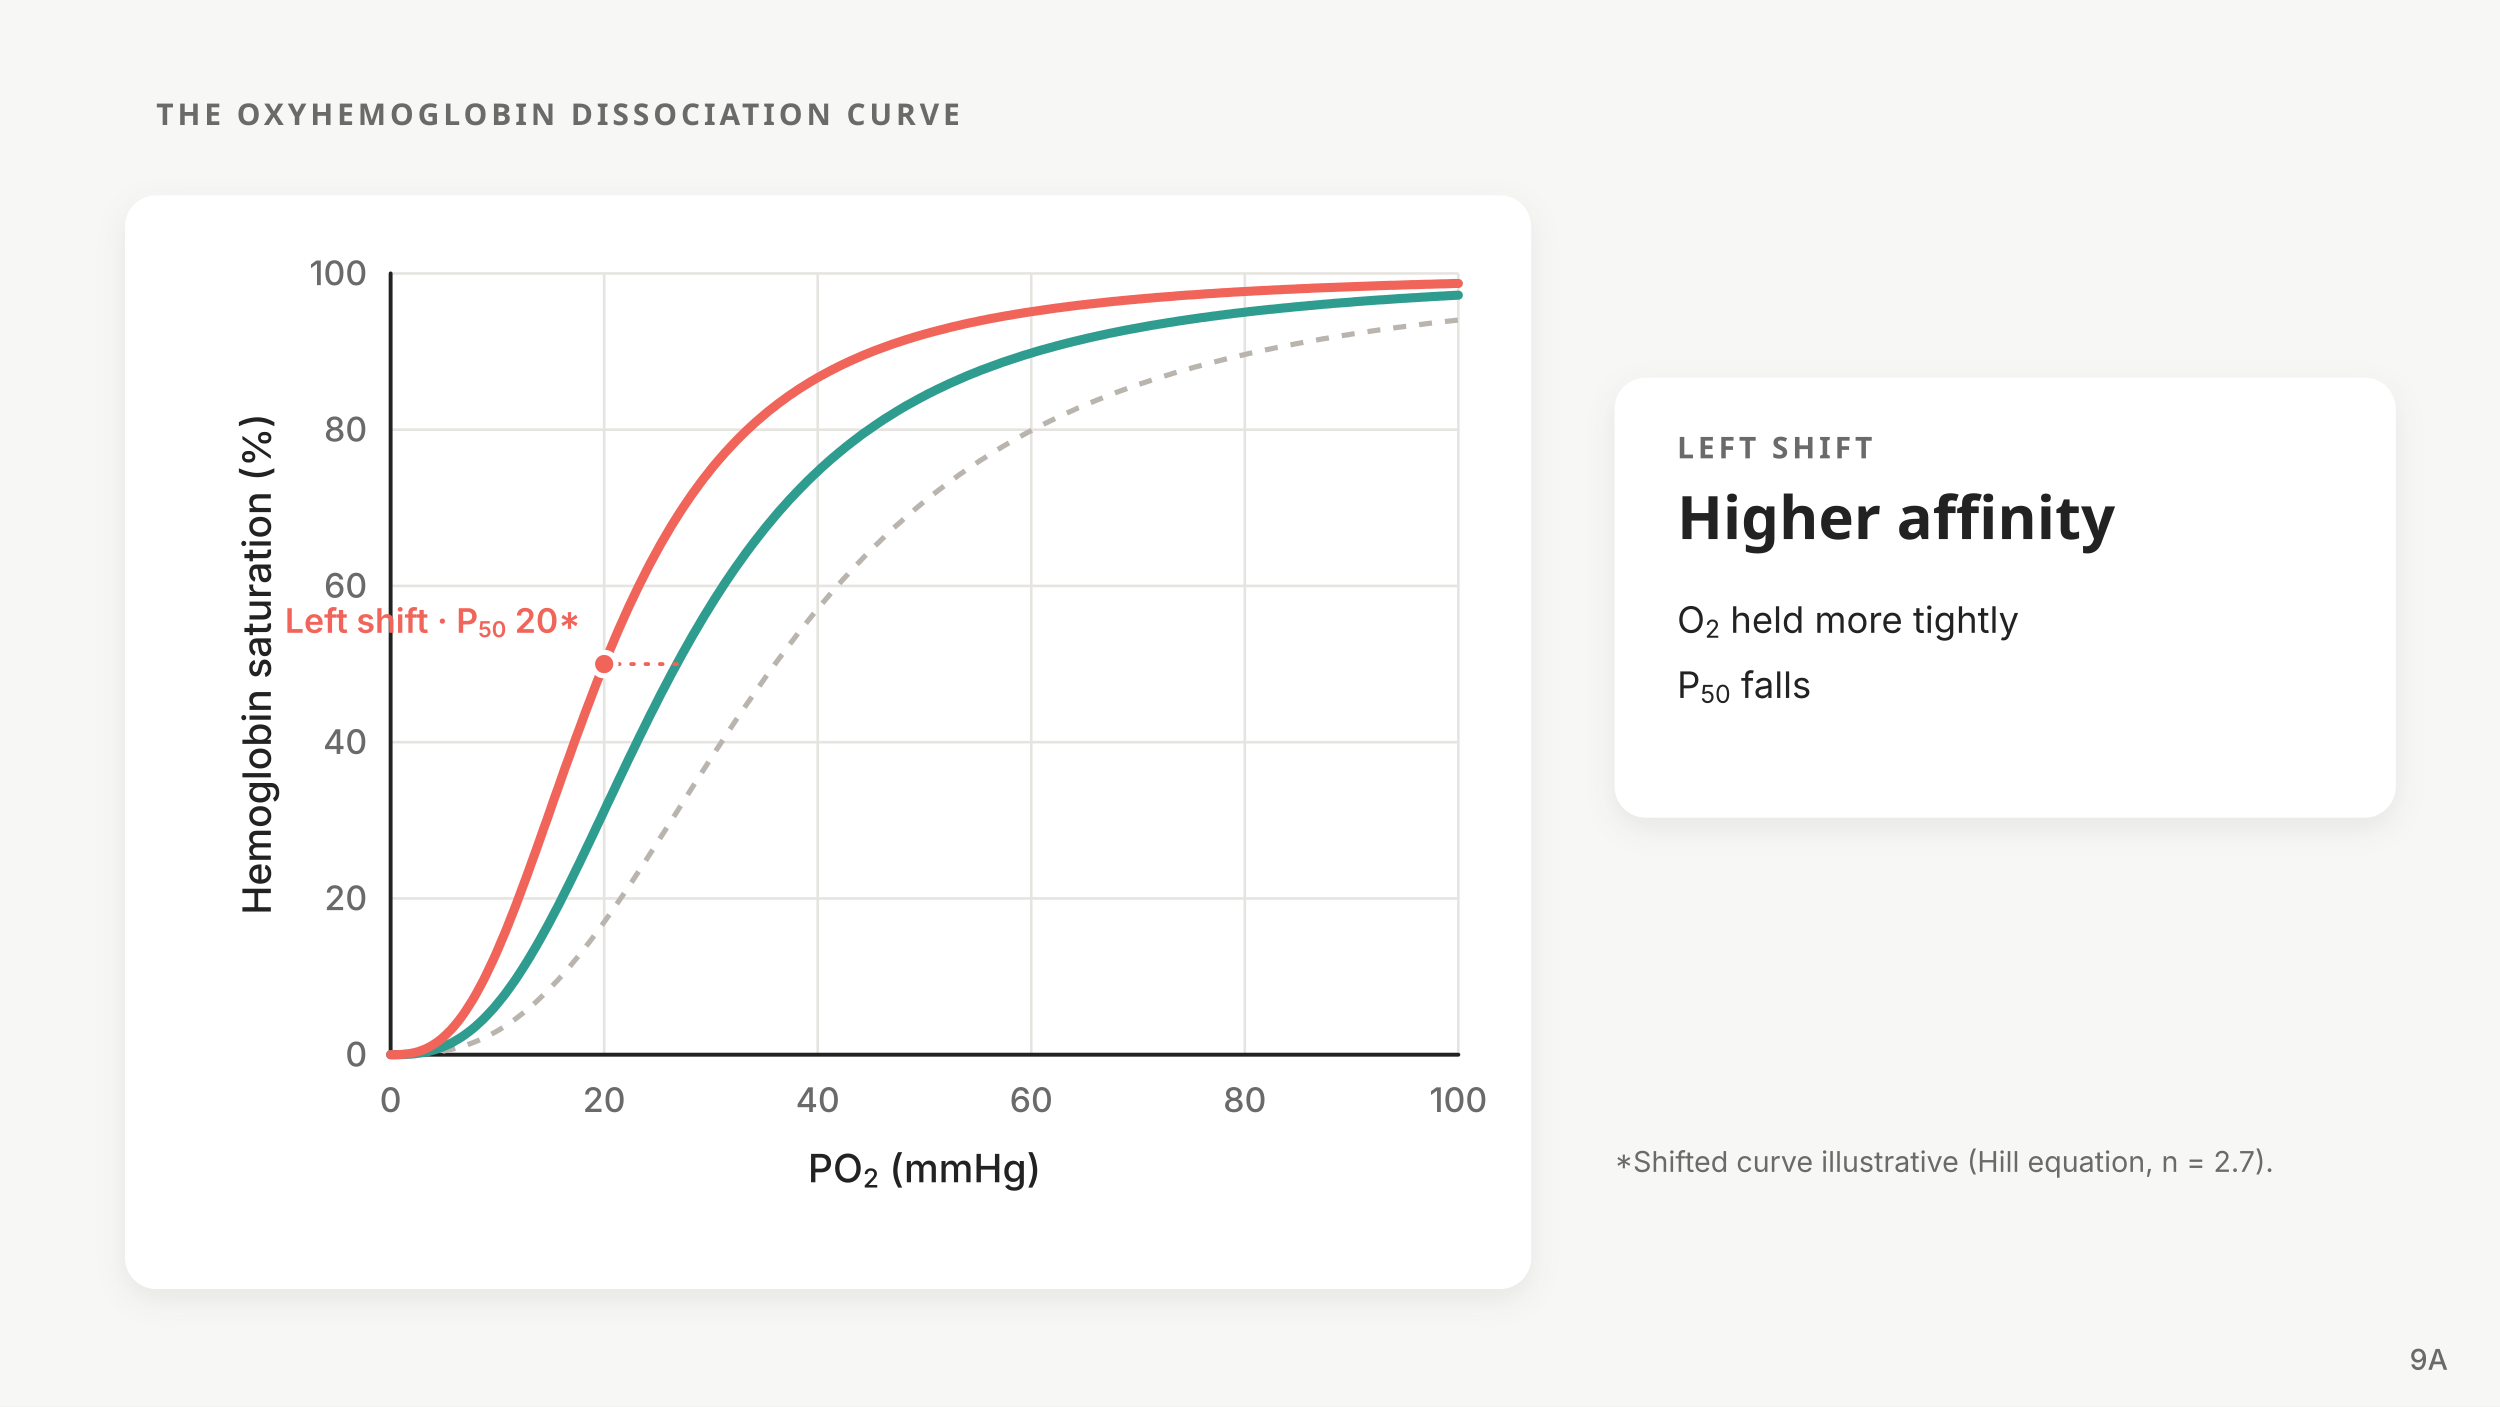
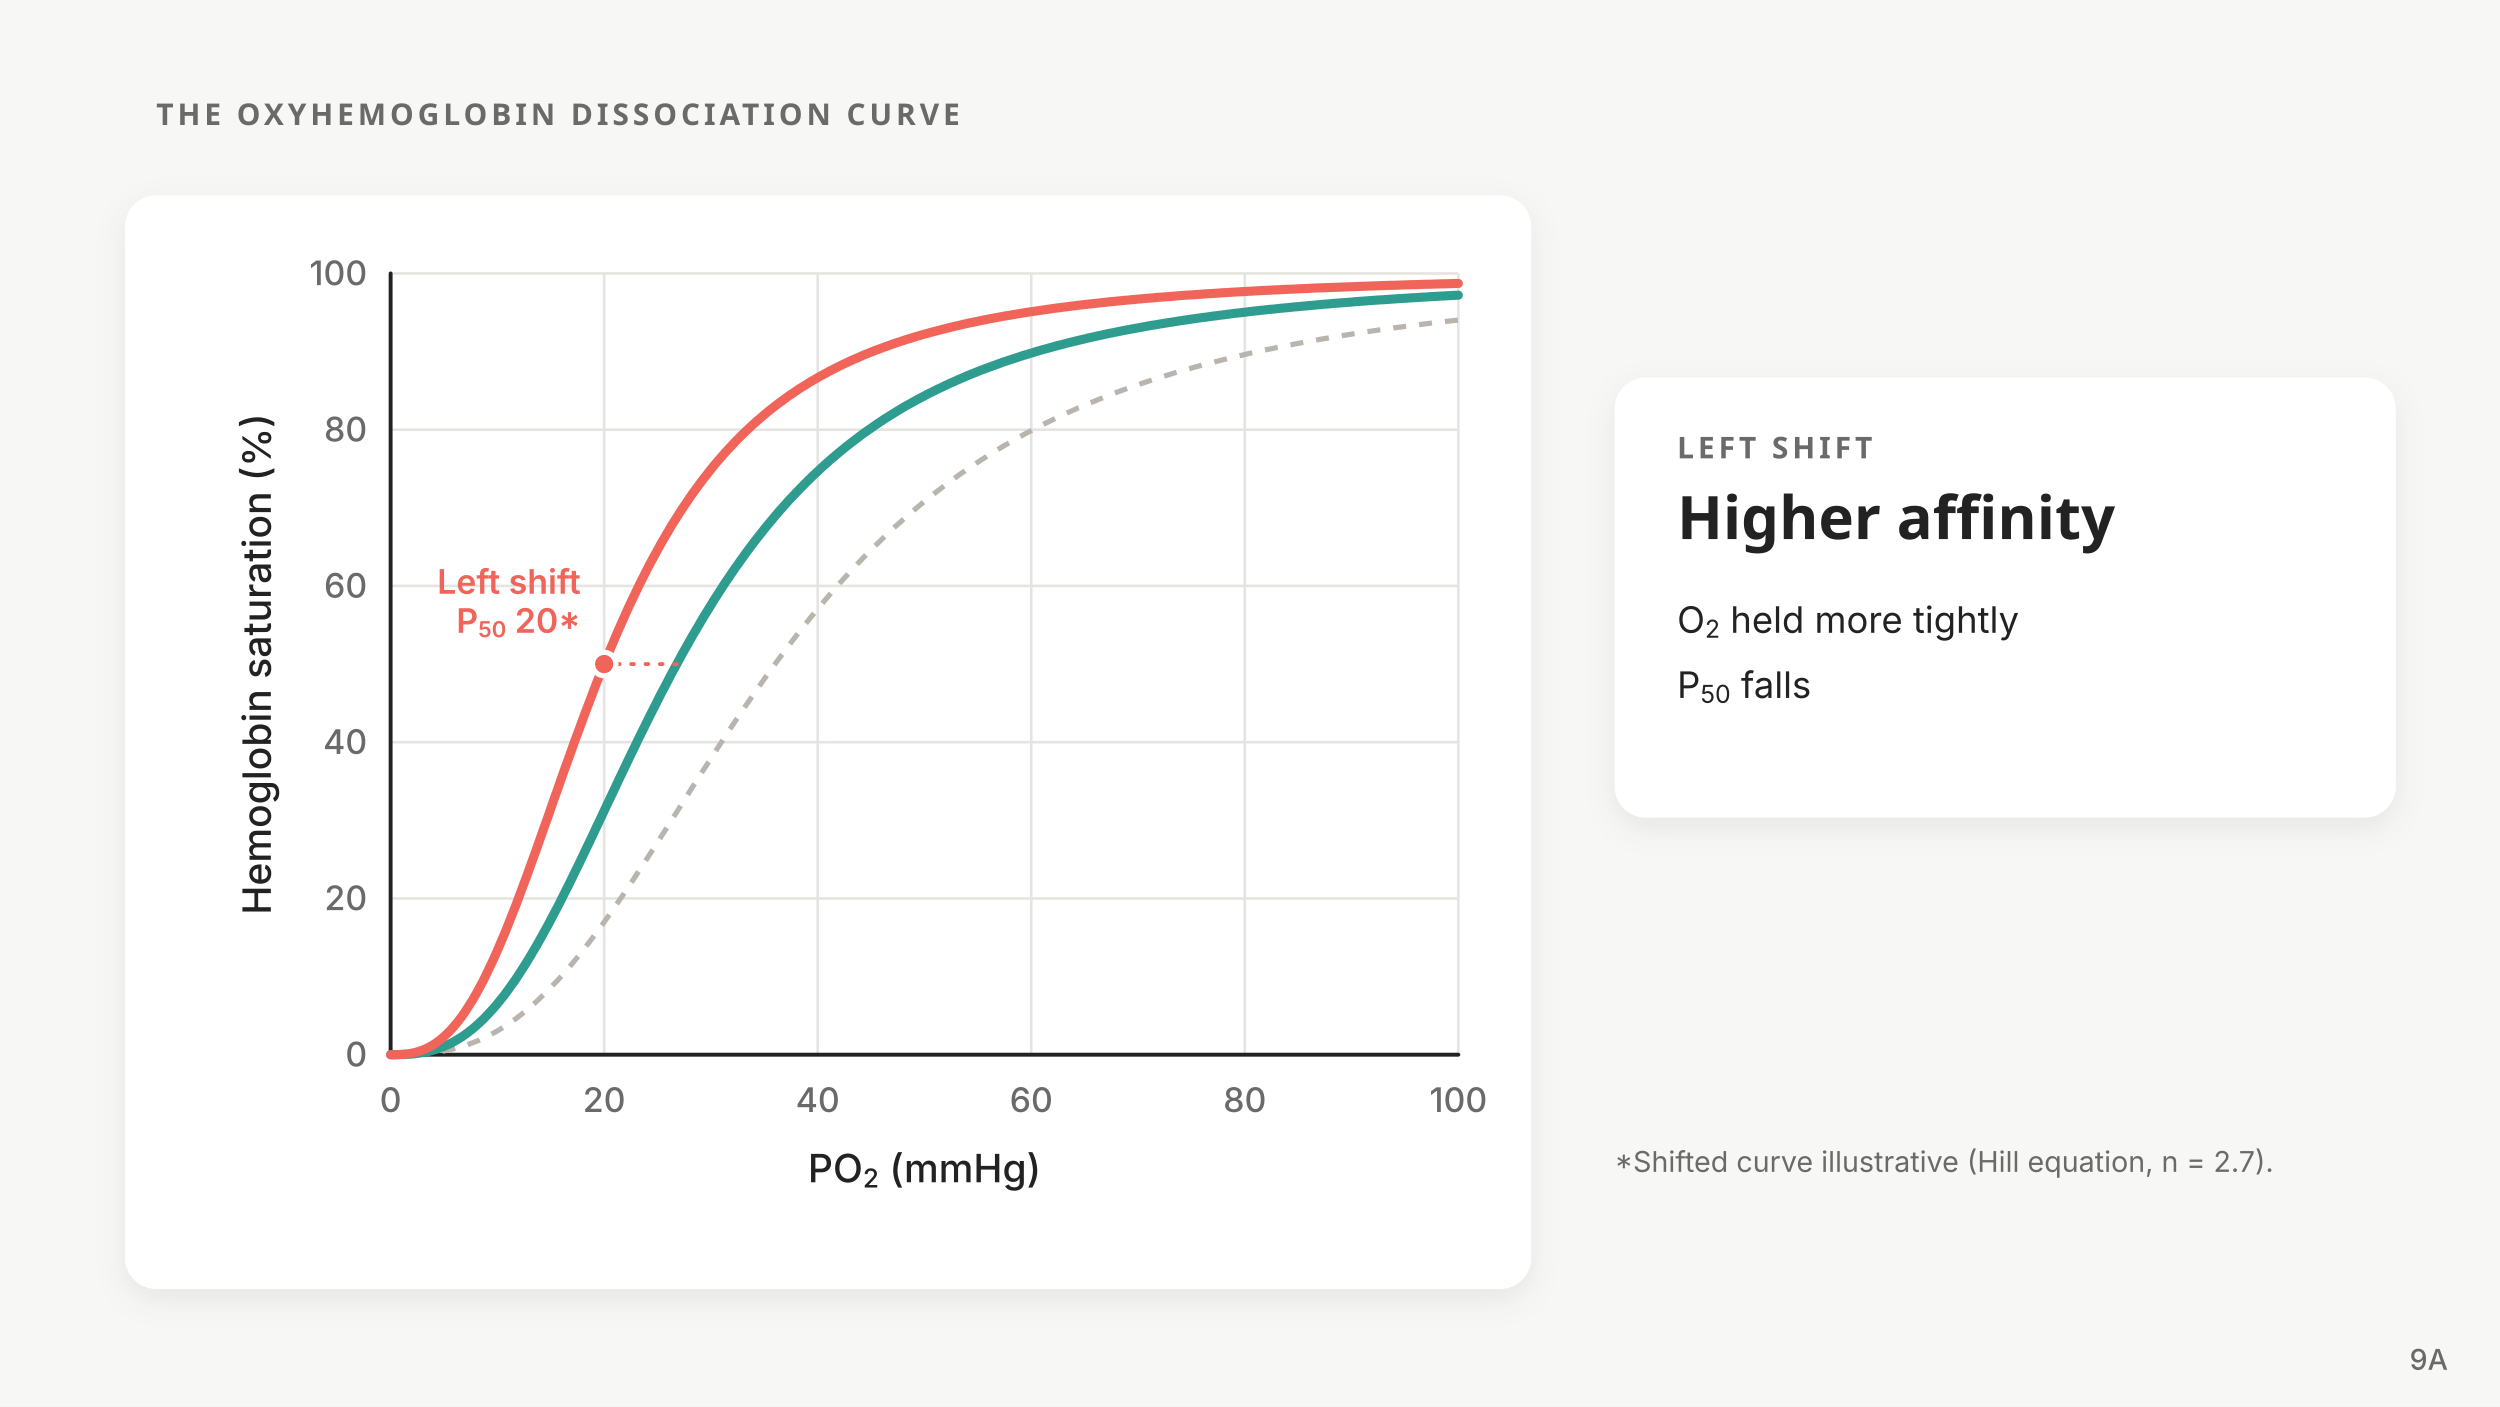
<svg xmlns="http://www.w3.org/2000/svg" width="1920" height="1080" viewBox="0 0 1920 1080">
  <defs>
    <filter id="soft" x="-20%" y="-20%" width="140%" height="160%">
      <feGaussianBlur stdDeviation="12" />
    </filter>
  </defs>
  <g id="Background_x2F_Fill">
    <rect width="1920" height="1080" fill="#F7F7F5" />
  </g>
  <g id="Header_x2F_Kicker">
    <text x="120.0" y="96.0" text-anchor="start" style="font-family:Manrope;font-size:23px;font-weight:700;letter-spacing:3px" fill="#6A6A6A">THE OXYHEMOGLOBIN DISSOCIATION CURVE</text>
  </g>
  <g id="Background_x2F_Stage">
    <rect x="96" y="158" width="1080" height="840" rx="24" fill="#222222" opacity="0.08" filter="url(#soft)" />
    <rect x="96" y="150" width="1080" height="840" rx="24" fill="#FFFFFF" />
  </g>
  <g id="Graph_x2F_Grid">
    <line x1="300.0" y1="210" x2="300.0" y2="810" stroke="#E6E4E0" stroke-width="2" />
    <line x1="300" y1="810.0" x2="1120" y2="810.0" stroke="#E6E4E0" stroke-width="2" />
    <line x1="464.0" y1="210" x2="464.0" y2="810" stroke="#E6E4E0" stroke-width="2" />
    <line x1="300" y1="690.0" x2="1120" y2="690.0" stroke="#E6E4E0" stroke-width="2" />
    <line x1="628.0" y1="210" x2="628.0" y2="810" stroke="#E6E4E0" stroke-width="2" />
    <line x1="300" y1="570.0" x2="1120" y2="570.0" stroke="#E6E4E0" stroke-width="2" />
    <line x1="792.0" y1="210" x2="792.0" y2="810" stroke="#E6E4E0" stroke-width="2" />
    <line x1="300" y1="450.0" x2="1120" y2="450.0" stroke="#E6E4E0" stroke-width="2" />
    <line x1="956.0" y1="210" x2="956.0" y2="810" stroke="#E6E4E0" stroke-width="2" />
    <line x1="300" y1="330.0" x2="1120" y2="330.0" stroke="#E6E4E0" stroke-width="2" />
    <line x1="1120.0" y1="210" x2="1120.0" y2="810" stroke="#E6E4E0" stroke-width="2" />
    <line x1="300" y1="210.0" x2="1120" y2="210.0" stroke="#E6E4E0" stroke-width="2" />
  </g>
  <g id="Graph_x2F_Axes">
    <line x1="300" y1="810" x2="1120" y2="810" stroke="#222222" stroke-width="3" stroke-linecap="round" />
    <text x="300.0" y="854.0" text-anchor="middle" style="font-family:Inter;font-size:26px;font-weight:500" fill="#6A6A6A">0</text>
    <text x="464.0" y="854.0" text-anchor="middle" style="font-family:Inter;font-size:26px;font-weight:500" fill="#6A6A6A">20</text>
    <text x="628.0" y="854.0" text-anchor="middle" style="font-family:Inter;font-size:26px;font-weight:500" fill="#6A6A6A">40</text>
    <text x="792.0" y="854.0" text-anchor="middle" style="font-family:Inter;font-size:26px;font-weight:500" fill="#6A6A6A">60</text>
    <text x="956.0" y="854.0" text-anchor="middle" style="font-family:Inter;font-size:26px;font-weight:500" fill="#6A6A6A">80</text>
    <text x="1120.0" y="854.0" text-anchor="middle" style="font-family:Inter;font-size:26px;font-weight:500" fill="#6A6A6A">100</text>
    <text x="710.0" y="908.0" text-anchor="middle" style="font-family:Inter;font-size:30px;font-weight:500" fill="#222222">PO<tspan font-size="20" baseline-shift="sub">2</tspan> (mmHg)</text>
    <line x1="300" y1="210" x2="300" y2="810" stroke="#222222" stroke-width="3" stroke-linecap="round" />
    <text x="282.0" y="819.0" text-anchor="end" style="font-family:Inter;font-size:26px;font-weight:500" fill="#6A6A6A">0</text>
    <text x="282.0" y="699.0" text-anchor="end" style="font-family:Inter;font-size:26px;font-weight:500" fill="#6A6A6A">20</text>
    <text x="282.0" y="579.0" text-anchor="end" style="font-family:Inter;font-size:26px;font-weight:500" fill="#6A6A6A">40</text>
    <text x="282.0" y="459.0" text-anchor="end" style="font-family:Inter;font-size:26px;font-weight:500" fill="#6A6A6A">60</text>
    <text x="282.0" y="339.0" text-anchor="end" style="font-family:Inter;font-size:26px;font-weight:500" fill="#6A6A6A">80</text>
    <text x="282.0" y="219.0" text-anchor="end" style="font-family:Inter;font-size:26px;font-weight:500" fill="#6A6A6A">100</text>
    <text transform="translate(208,510.0) rotate(-90)" text-anchor="middle" style="font-family:Inter;font-size:30px;font-weight:500" fill="#222222">Hemoglobin saturation (%)</text>
  </g>
  <g id="Curves_x2F_RightGhost">
    <path d="M300.0,810.0 L302.7,810.0 L305.5,810.0 L308.2,810.0 L310.9,809.9 L313.7,809.9 L316.4,809.8 L319.1,809.6 L321.9,809.5 L324.6,809.3 L327.3,809.0 L330.1,808.7 L332.8,808.4 L335.5,808.0 L338.3,807.6 L341.0,807.1 L343.7,806.6 L346.5,806.0 L349.2,805.3 L351.9,804.5 L354.7,803.7 L357.4,802.9 L360.1,801.9 L362.9,800.9 L365.6,799.8 L368.3,798.7 L371.1,797.4 L373.8,796.1 L376.5,794.7 L379.3,793.2 L382.0,791.7 L384.7,790.1 L387.5,788.3 L390.2,786.5 L392.9,784.6 L395.7,782.7 L398.4,780.6 L401.1,778.5 L403.9,776.3 L406.6,774.0 L409.3,771.6 L412.1,769.1 L414.8,766.5 L417.5,763.9 L420.3,761.2 L423.0,758.4 L425.7,755.5 L428.5,752.6 L431.2,749.6 L433.9,746.5 L436.7,743.3 L439.4,740.1 L442.1,736.8 L444.9,733.4 L447.6,730.0 L450.3,726.5 L453.1,722.9 L455.8,719.3 L458.5,715.6 L461.3,711.9 L464.0,708.1 L466.7,704.3 L469.5,700.4 L472.2,696.5 L474.9,692.5 L477.7,688.5 L480.4,684.5 L483.1,680.4 L485.9,676.3 L488.6,672.1 L491.3,668.0 L494.1,663.8 L496.8,659.6 L499.5,655.3 L502.3,651.1 L505.0,646.8 L507.7,642.5 L510.5,638.2 L513.2,633.9 L515.9,629.6 L518.7,625.3 L521.4,621.0 L524.1,616.7 L526.9,612.4 L529.6,608.0 L532.3,603.7 L535.1,599.5 L537.8,595.2 L540.5,590.9 L543.3,586.6 L546.0,582.4 L548.7,578.2 L551.5,573.9 L554.2,569.8 L556.9,565.6 L559.7,561.4 L562.4,557.3 L565.1,553.2 L567.9,549.1 L570.6,545.1 L573.3,541.1 L576.1,537.1 L578.8,533.1 L581.5,529.2 L584.3,525.3 L587.0,521.4 L589.7,517.6 L592.5,513.8 L595.2,510.0 L597.9,506.3 L600.7,502.6 L603.4,498.9 L606.1,495.3 L608.9,491.7 L611.6,488.1 L614.3,484.6 L617.1,481.1 L619.8,477.7 L622.5,474.3 L625.3,470.9 L628.0,467.6 L630.7,464.3 L633.5,461.1 L636.2,457.9 L638.9,454.7 L641.7,451.6 L644.4,448.5 L647.1,445.4 L649.9,442.4 L652.6,439.4 L655.3,436.4 L658.1,433.5 L660.8,430.7 L663.5,427.8 L666.3,425.0 L669.0,422.3 L671.7,419.5 L674.5,416.9 L677.2,414.2 L679.9,411.6 L682.7,409.0 L685.4,406.4 L688.1,403.9 L690.9,401.5 L693.6,399.0 L696.3,396.6 L699.1,394.2 L701.8,391.9 L704.5,389.6 L707.3,387.3 L710.0,385.0 L712.7,382.8 L715.5,380.6 L718.2,378.5 L720.9,376.4 L723.7,374.3 L726.4,372.2 L729.1,370.2 L731.9,368.2 L734.6,366.2 L737.3,364.2 L740.1,362.3 L742.8,360.4 L745.5,358.6 L748.3,356.7 L751.0,354.9 L753.7,353.1 L756.5,351.4 L759.2,349.6 L761.9,347.9 L764.7,346.2 L767.4,344.6 L770.1,342.9 L772.9,341.3 L775.6,339.7 L778.3,338.2 L781.1,336.6 L783.8,335.1 L786.5,333.6 L789.3,332.1 L792.0,330.7 L794.7,329.2 L797.5,327.8 L800.2,326.4 L802.9,325.1 L805.7,323.7 L808.4,322.4 L811.1,321.1 L813.9,319.8 L816.6,318.5 L819.3,317.2 L822.1,316.0 L824.8,314.8 L827.5,313.5 L830.3,312.4 L833.0,311.2 L835.7,310.0 L838.5,308.9 L841.2,307.8 L843.9,306.7 L846.7,305.6 L849.4,304.5 L852.1,303.4 L854.9,302.4 L857.6,301.3 L860.3,300.3 L863.1,299.3 L865.8,298.3 L868.5,297.4 L871.3,296.4 L874.0,295.4 L876.7,294.5 L879.5,293.6 L882.2,292.7 L884.9,291.8 L887.7,290.9 L890.4,290.0 L893.1,289.2 L895.9,288.3 L898.6,287.5 L901.3,286.6 L904.1,285.8 L906.8,285.0 L909.5,284.2 L912.3,283.5 L915.0,282.7 L917.7,281.9 L920.5,281.2 L923.2,280.4 L925.9,279.7 L928.7,279.0 L931.4,278.3 L934.1,277.6 L936.9,276.9 L939.6,276.2 L942.3,275.5 L945.1,274.8 L947.8,274.2 L950.5,273.5 L953.3,272.9 L956.0,272.3 L958.7,271.6 L961.5,271.0 L964.2,270.4 L966.9,269.8 L969.7,269.2 L972.4,268.6 L975.1,268.1 L977.9,267.5 L980.6,266.9 L983.3,266.4 L986.1,265.8 L988.8,265.3 L991.5,264.8 L994.3,264.2 L997.0,263.7 L999.7,263.2 L1002.5,262.7 L1005.2,262.2 L1007.9,261.7 L1010.7,261.2 L1013.4,260.7 L1016.1,260.2 L1018.9,259.8 L1021.6,259.3 L1024.3,258.8 L1027.1,258.4 L1029.8,257.9 L1032.5,257.5 L1035.3,257.1 L1038.0,256.6 L1040.7,256.2 L1043.5,255.8 L1046.2,255.4 L1048.9,254.9 L1051.7,254.5 L1054.4,254.1 L1057.1,253.7 L1059.9,253.3 L1062.6,253.0 L1065.3,252.6 L1068.1,252.2 L1070.8,251.8 L1073.5,251.4 L1076.3,251.1 L1079.0,250.7 L1081.7,250.4 L1084.5,250.0 L1087.2,249.7 L1089.9,249.3 L1092.7,249.0 L1095.4,248.6 L1098.1,248.3 L1100.9,248.0 L1103.6,247.6 L1106.3,247.3 L1109.1,247.0 L1111.8,246.7 L1114.5,246.4 L1117.3,246.1 L1120.0,245.8" fill="none" stroke="#B9B5AE" stroke-width="4" stroke-dasharray="10 10" />
  </g>
  <g id="Curves_x2F_Normal">
    <path d="M300.0,810.0 L302.7,810.0 L305.5,810.0 L308.2,809.9 L310.9,809.8 L313.7,809.7 L316.4,809.5 L319.1,809.2 L321.9,808.8 L324.6,808.4 L327.3,807.9 L330.1,807.2 L332.8,806.5 L335.5,805.7 L338.3,804.7 L341.0,803.6 L343.7,802.4 L346.5,801.1 L349.2,799.6 L351.9,798.0 L354.7,796.3 L357.4,794.4 L360.1,792.4 L362.9,790.2 L365.6,787.9 L368.3,785.4 L371.1,782.8 L373.8,780.0 L376.5,777.1 L379.3,774.1 L382.0,770.8 L384.7,767.5 L387.5,764.0 L390.2,760.3 L392.9,756.5 L395.7,752.6 L398.4,748.5 L401.1,744.3 L403.9,739.9 L406.6,735.5 L409.3,730.9 L412.1,726.2 L414.8,721.4 L417.5,716.5 L420.3,711.5 L423.0,706.4 L425.7,701.2 L428.5,696.0 L431.2,690.6 L433.9,685.2 L436.7,679.7 L439.4,674.2 L442.1,668.6 L444.9,663.0 L447.6,657.3 L450.3,651.6 L453.1,645.8 L455.8,640.1 L458.5,634.3 L461.3,628.5 L464.0,622.7 L466.7,616.9 L469.5,611.1 L472.2,605.4 L474.9,599.6 L477.7,593.8 L480.4,588.1 L483.1,582.4 L485.9,576.7 L488.6,571.1 L491.3,565.5 L494.1,559.9 L496.8,554.4 L499.5,548.9 L502.3,543.5 L505.0,538.1 L507.7,532.7 L510.5,527.5 L513.2,522.3 L515.9,517.1 L518.7,512.0 L521.4,507.0 L524.1,502.0 L526.9,497.1 L529.6,492.3 L532.3,487.5 L535.1,482.8 L537.8,478.2 L540.5,473.6 L543.3,469.1 L546.0,464.7 L548.7,460.3 L551.5,456.0 L554.2,451.8 L556.9,447.6 L559.7,443.5 L562.4,439.5 L565.1,435.6 L567.9,431.7 L570.6,427.9 L573.3,424.1 L576.1,420.4 L578.8,416.8 L581.5,413.3 L584.3,409.8 L587.0,406.3 L589.7,403.0 L592.5,399.7 L595.2,396.4 L597.9,393.2 L600.7,390.1 L603.4,387.1 L606.1,384.0 L608.9,381.1 L611.6,378.2 L614.3,375.4 L617.1,372.6 L619.8,369.8 L622.5,367.2 L625.3,364.5 L628.0,362.0 L630.7,359.4 L633.5,356.9 L636.2,354.5 L638.9,352.1 L641.7,349.8 L644.4,347.5 L647.1,345.3 L649.9,343.0 L652.6,340.9 L655.3,338.8 L658.1,336.7 L660.8,334.6 L663.5,332.6 L666.3,330.7 L669.0,328.8 L671.7,326.9 L674.5,325.0 L677.2,323.2 L679.9,321.4 L682.7,319.7 L685.4,318.0 L688.1,316.3 L690.9,314.6 L693.6,313.0 L696.3,311.4 L699.1,309.9 L701.8,308.4 L704.5,306.9 L707.3,305.4 L710.0,304.0 L712.7,302.5 L715.5,301.2 L718.2,299.8 L720.9,298.5 L723.7,297.2 L726.4,295.9 L729.1,294.6 L731.9,293.4 L734.6,292.2 L737.3,291.0 L740.1,289.8 L742.8,288.6 L745.5,287.5 L748.3,286.4 L751.0,285.3 L753.7,284.2 L756.5,283.2 L759.2,282.2 L761.9,281.2 L764.7,280.2 L767.4,279.2 L770.1,278.2 L772.9,277.3 L775.6,276.4 L778.3,275.5 L781.1,274.6 L783.8,273.7 L786.5,272.8 L789.3,272.0 L792.0,271.2 L794.7,270.3 L797.5,269.5 L800.2,268.7 L802.9,268.0 L805.7,267.2 L808.4,266.5 L811.1,265.7 L813.9,265.0 L816.6,264.3 L819.3,263.6 L822.1,262.9 L824.8,262.2 L827.5,261.6 L830.3,260.9 L833.0,260.3 L835.7,259.6 L838.5,259.0 L841.2,258.4 L843.9,257.8 L846.7,257.2 L849.4,256.6 L852.1,256.0 L854.9,255.5 L857.6,254.9 L860.3,254.4 L863.1,253.8 L865.8,253.3 L868.5,252.8 L871.3,252.3 L874.0,251.8 L876.7,251.3 L879.5,250.8 L882.2,250.3 L884.9,249.8 L887.7,249.4 L890.4,248.9 L893.1,248.5 L895.9,248.0 L898.6,247.6 L901.3,247.2 L904.1,246.7 L906.8,246.3 L909.5,245.9 L912.3,245.5 L915.0,245.1 L917.7,244.7 L920.5,244.3 L923.2,243.9 L925.9,243.6 L928.7,243.2 L931.4,242.8 L934.1,242.5 L936.9,242.1 L939.6,241.8 L942.3,241.4 L945.1,241.1 L947.8,240.7 L950.5,240.4 L953.3,240.1 L956.0,239.8 L958.7,239.4 L961.5,239.1 L964.2,238.8 L966.9,238.5 L969.7,238.2 L972.4,237.9 L975.1,237.6 L977.9,237.4 L980.6,237.1 L983.3,236.8 L986.1,236.5 L988.8,236.3 L991.5,236.0 L994.3,235.7 L997.0,235.5 L999.7,235.2 L1002.5,235.0 L1005.2,234.7 L1007.9,234.5 L1010.7,234.2 L1013.4,234.0 L1016.1,233.7 L1018.9,233.5 L1021.6,233.3 L1024.3,233.0 L1027.1,232.8 L1029.8,232.6 L1032.5,232.4 L1035.3,232.2 L1038.0,232.0 L1040.7,231.7 L1043.5,231.5 L1046.2,231.3 L1048.9,231.1 L1051.7,230.9 L1054.4,230.7 L1057.1,230.5 L1059.9,230.3 L1062.6,230.2 L1065.3,230.0 L1068.1,229.8 L1070.8,229.6 L1073.5,229.4 L1076.3,229.2 L1079.0,229.1 L1081.7,228.9 L1084.5,228.7 L1087.2,228.6 L1089.9,228.4 L1092.7,228.2 L1095.4,228.1 L1098.1,227.9 L1100.9,227.7 L1103.6,227.6 L1106.3,227.4 L1109.1,227.3 L1111.8,227.1 L1114.5,227.0 L1117.3,226.8 L1120.0,226.7" fill="none" stroke="#2E9C8F" stroke-width="7" stroke-linecap="round" opacity="1" />
  </g>
  <g id="Curves_x2F_Shift">
    <path d="M300.0,810.0 L302.7,810.0 L305.5,809.9 L308.2,809.8 L310.9,809.6 L313.7,809.3 L316.4,808.8 L319.1,808.2 L321.9,807.4 L324.6,806.4 L327.3,805.3 L330.1,803.9 L332.8,802.3 L335.5,800.5 L338.3,798.4 L341.0,796.1 L343.7,793.5 L346.5,790.7 L349.2,787.6 L351.9,784.3 L354.7,780.6 L357.4,776.7 L360.1,772.5 L362.9,768.1 L365.6,763.4 L368.3,758.4 L371.1,753.2 L373.8,747.7 L376.5,742.0 L379.3,736.1 L382.0,730.0 L384.7,723.6 L387.5,717.1 L390.2,710.4 L392.9,703.5 L395.7,696.5 L398.4,689.3 L401.1,682.0 L403.9,674.6 L406.6,667.1 L409.3,659.6 L412.1,651.9 L414.8,644.2 L417.5,636.5 L420.3,628.8 L423.0,621.0 L425.7,613.2 L428.5,605.5 L431.2,597.7 L433.9,590.0 L436.7,582.4 L439.4,574.8 L442.1,567.2 L444.9,559.8 L447.6,552.4 L450.3,545.1 L453.1,537.9 L455.8,530.7 L458.5,523.7 L461.3,516.8 L464.0,510.0 L466.7,503.3 L469.5,496.7 L472.2,490.3 L474.9,483.9 L477.7,477.7 L480.4,471.6 L483.1,465.6 L485.9,459.8 L488.6,454.1 L491.3,448.5 L494.1,443.0 L496.8,437.6 L499.5,432.4 L502.3,427.3 L505.0,422.3 L507.7,417.4 L510.5,412.6 L513.2,408.0 L515.9,403.4 L518.7,399.0 L521.4,394.7 L524.1,390.5 L526.9,386.4 L529.6,382.4 L532.3,378.5 L535.1,374.7 L537.8,371.0 L540.5,367.4 L543.3,363.9 L546.0,360.4 L548.7,357.1 L551.5,353.8 L554.2,350.7 L556.9,347.6 L559.7,344.6 L562.4,341.7 L565.1,338.8 L567.9,336.0 L570.6,333.3 L573.3,330.7 L576.1,328.1 L578.8,325.6 L581.5,323.2 L584.3,320.8 L587.0,318.5 L589.7,316.2 L592.5,314.0 L595.2,311.9 L597.9,309.8 L600.7,307.8 L603.4,305.8 L606.1,303.8 L608.9,302.0 L611.6,300.1 L614.3,298.3 L617.1,296.6 L619.8,294.9 L622.5,293.2 L625.3,291.6 L628.0,290.0 L630.7,288.5 L633.5,287.0 L636.2,285.5 L638.9,284.1 L641.7,282.7 L644.4,281.3 L647.1,280.0 L649.9,278.7 L652.6,277.4 L655.3,276.2 L658.1,275.0 L660.8,273.8 L663.5,272.6 L666.3,271.5 L669.0,270.4 L671.7,269.3 L674.5,268.3 L677.2,267.3 L679.9,266.3 L682.7,265.3 L685.4,264.3 L688.1,263.4 L690.9,262.5 L693.6,261.6 L696.3,260.7 L699.1,259.9 L701.8,259.0 L704.5,258.2 L707.3,257.4 L710.0,256.6 L712.7,255.9 L715.5,255.1 L718.2,254.4 L720.9,253.7 L723.7,253.0 L726.4,252.3 L729.1,251.6 L731.9,250.9 L734.6,250.3 L737.3,249.7 L740.1,249.0 L742.8,248.4 L745.5,247.8 L748.3,247.3 L751.0,246.7 L753.7,246.1 L756.5,245.6 L759.2,245.0 L761.9,244.5 L764.7,244.0 L767.4,243.5 L770.1,243.0 L772.9,242.5 L775.6,242.1 L778.3,241.6 L781.1,241.1 L783.8,240.7 L786.5,240.2 L789.3,239.8 L792.0,239.4 L794.7,239.0 L797.5,238.6 L800.2,238.2 L802.9,237.8 L805.7,237.4 L808.4,237.0 L811.1,236.6 L813.9,236.3 L816.6,235.9 L819.3,235.6 L822.1,235.2 L824.8,234.9 L827.5,234.5 L830.3,234.2 L833.0,233.9 L835.7,233.6 L838.5,233.3 L841.2,233.0 L843.9,232.7 L846.7,232.4 L849.4,232.1 L852.1,231.8 L854.9,231.5 L857.6,231.3 L860.3,231.0 L863.1,230.7 L865.8,230.5 L868.5,230.2 L871.3,230.0 L874.0,229.7 L876.7,229.5 L879.5,229.2 L882.2,229.0 L884.9,228.8 L887.7,228.5 L890.4,228.3 L893.1,228.1 L895.9,227.9 L898.6,227.7 L901.3,227.5 L904.1,227.2 L906.8,227.0 L909.5,226.8 L912.3,226.6 L915.0,226.5 L917.7,226.3 L920.5,226.1 L923.2,225.9 L925.9,225.7 L928.7,225.5 L931.4,225.4 L934.1,225.2 L936.9,225.0 L939.6,224.8 L942.3,224.7 L945.1,224.5 L947.8,224.3 L950.5,224.2 L953.3,224.0 L956.0,223.9 L958.7,223.7 L961.5,223.6 L964.2,223.4 L966.9,223.3 L969.7,223.1 L972.4,223.0 L975.1,222.9 L977.9,222.7 L980.6,222.6 L983.3,222.5 L986.1,222.3 L988.8,222.2 L991.5,222.1 L994.3,222.0 L997.0,221.8 L999.7,221.7 L1002.5,221.6 L1005.2,221.5 L1007.9,221.3 L1010.7,221.2 L1013.4,221.1 L1016.1,221.0 L1018.9,220.9 L1021.6,220.8 L1024.3,220.7 L1027.1,220.6 L1029.8,220.5 L1032.5,220.4 L1035.3,220.3 L1038.0,220.2 L1040.7,220.1 L1043.5,220.0 L1046.2,219.9 L1048.9,219.8 L1051.7,219.7 L1054.4,219.6 L1057.1,219.5 L1059.9,219.4 L1062.6,219.3 L1065.3,219.2 L1068.1,219.1 L1070.8,219.1 L1073.5,219.0 L1076.3,218.9 L1079.0,218.8 L1081.7,218.7 L1084.5,218.6 L1087.2,218.6 L1089.9,218.5 L1092.7,218.4 L1095.4,218.3 L1098.1,218.3 L1100.9,218.2 L1103.6,218.1 L1106.3,218.0 L1109.1,218.0 L1111.8,217.9 L1114.5,217.8 L1117.3,217.7 L1120.0,217.7" fill="none" stroke="#F0645A" stroke-width="7" stroke-linecap="round" />
    <line x1="519.8" y1="510.0" x2="464.0" y2="510.0" stroke="#F0645A" stroke-width="3" stroke-dasharray="2 9" stroke-linecap="round" />
    <circle cx="464.0" cy="510.0" r="9" fill="#F0645A" stroke="#FFFFFF" stroke-width="4" />
-     <text x="446.0" y="486.0" text-anchor="end" style="font-family:Inter;font-size:26px;font-weight:600" fill="#F0645A">Left shift · P<tspan font-size="17" baseline-shift="sub">50</tspan> 20*</text>
+     <text x="446.0" y="456.0" text-anchor="end" style="font-family:Inter;font-size:26px;font-weight:600" fill="#F0645A">Left shift</text>
+     <text x="446.0" y="486.0" text-anchor="end" style="font-family:Inter;font-size:26px;font-weight:600" fill="#F0645A">P<tspan font-size="17" baseline-shift="sub">50</tspan> 20*</text>
  </g>
  <g id="Panel_x2F_Card">
    <rect x="1240" y="298" width="600" height="338" rx="24" fill="#222222" opacity="0.08" filter="url(#soft)" />
    <rect x="1240" y="290" width="600" height="338" rx="24" fill="#FFFFFF" />
    <text x="1288.0" y="352.0" text-anchor="start" style="font-family:Manrope;font-size:23px;font-weight:700;letter-spacing:3px" fill="#6A6A6A">LEFT SHIFT</text>
    <text x="1288.0" y="414.0" text-anchor="start" style="font-family:Manrope;font-size:46px;font-weight:600" fill="#222222">Higher affinity</text>
    <text x="1288.0" y="486.0" text-anchor="start" style="font-family:Inter;font-size:28px;font-weight:400" fill="#222222">O<tspan font-size="19" baseline-shift="sub">2</tspan> held more tightly</text>
    <text x="1288.0" y="536.0" text-anchor="start" style="font-family:Inter;font-size:28px;font-weight:400" fill="#222222">P<tspan font-size="19" baseline-shift="sub">50</tspan> falls</text>
  </g>
  <g id="Footnote_x2F_Text">
    <text x="1240.0" y="900.0" text-anchor="start" style="font-family:Inter;font-size:22px;font-weight:400" fill="#6A6A6A">*Shifted curve illustrative (Hill equation, n = 2.7).</text>
  </g>
  <g id="Meta_x2F_BeatID">
    <text x="1880.0" y="1052.0" text-anchor="end" style="font-family:Inter;font-size:22px;font-weight:500" fill="#6A6A6A">9A</text>
  </g>
</svg>
